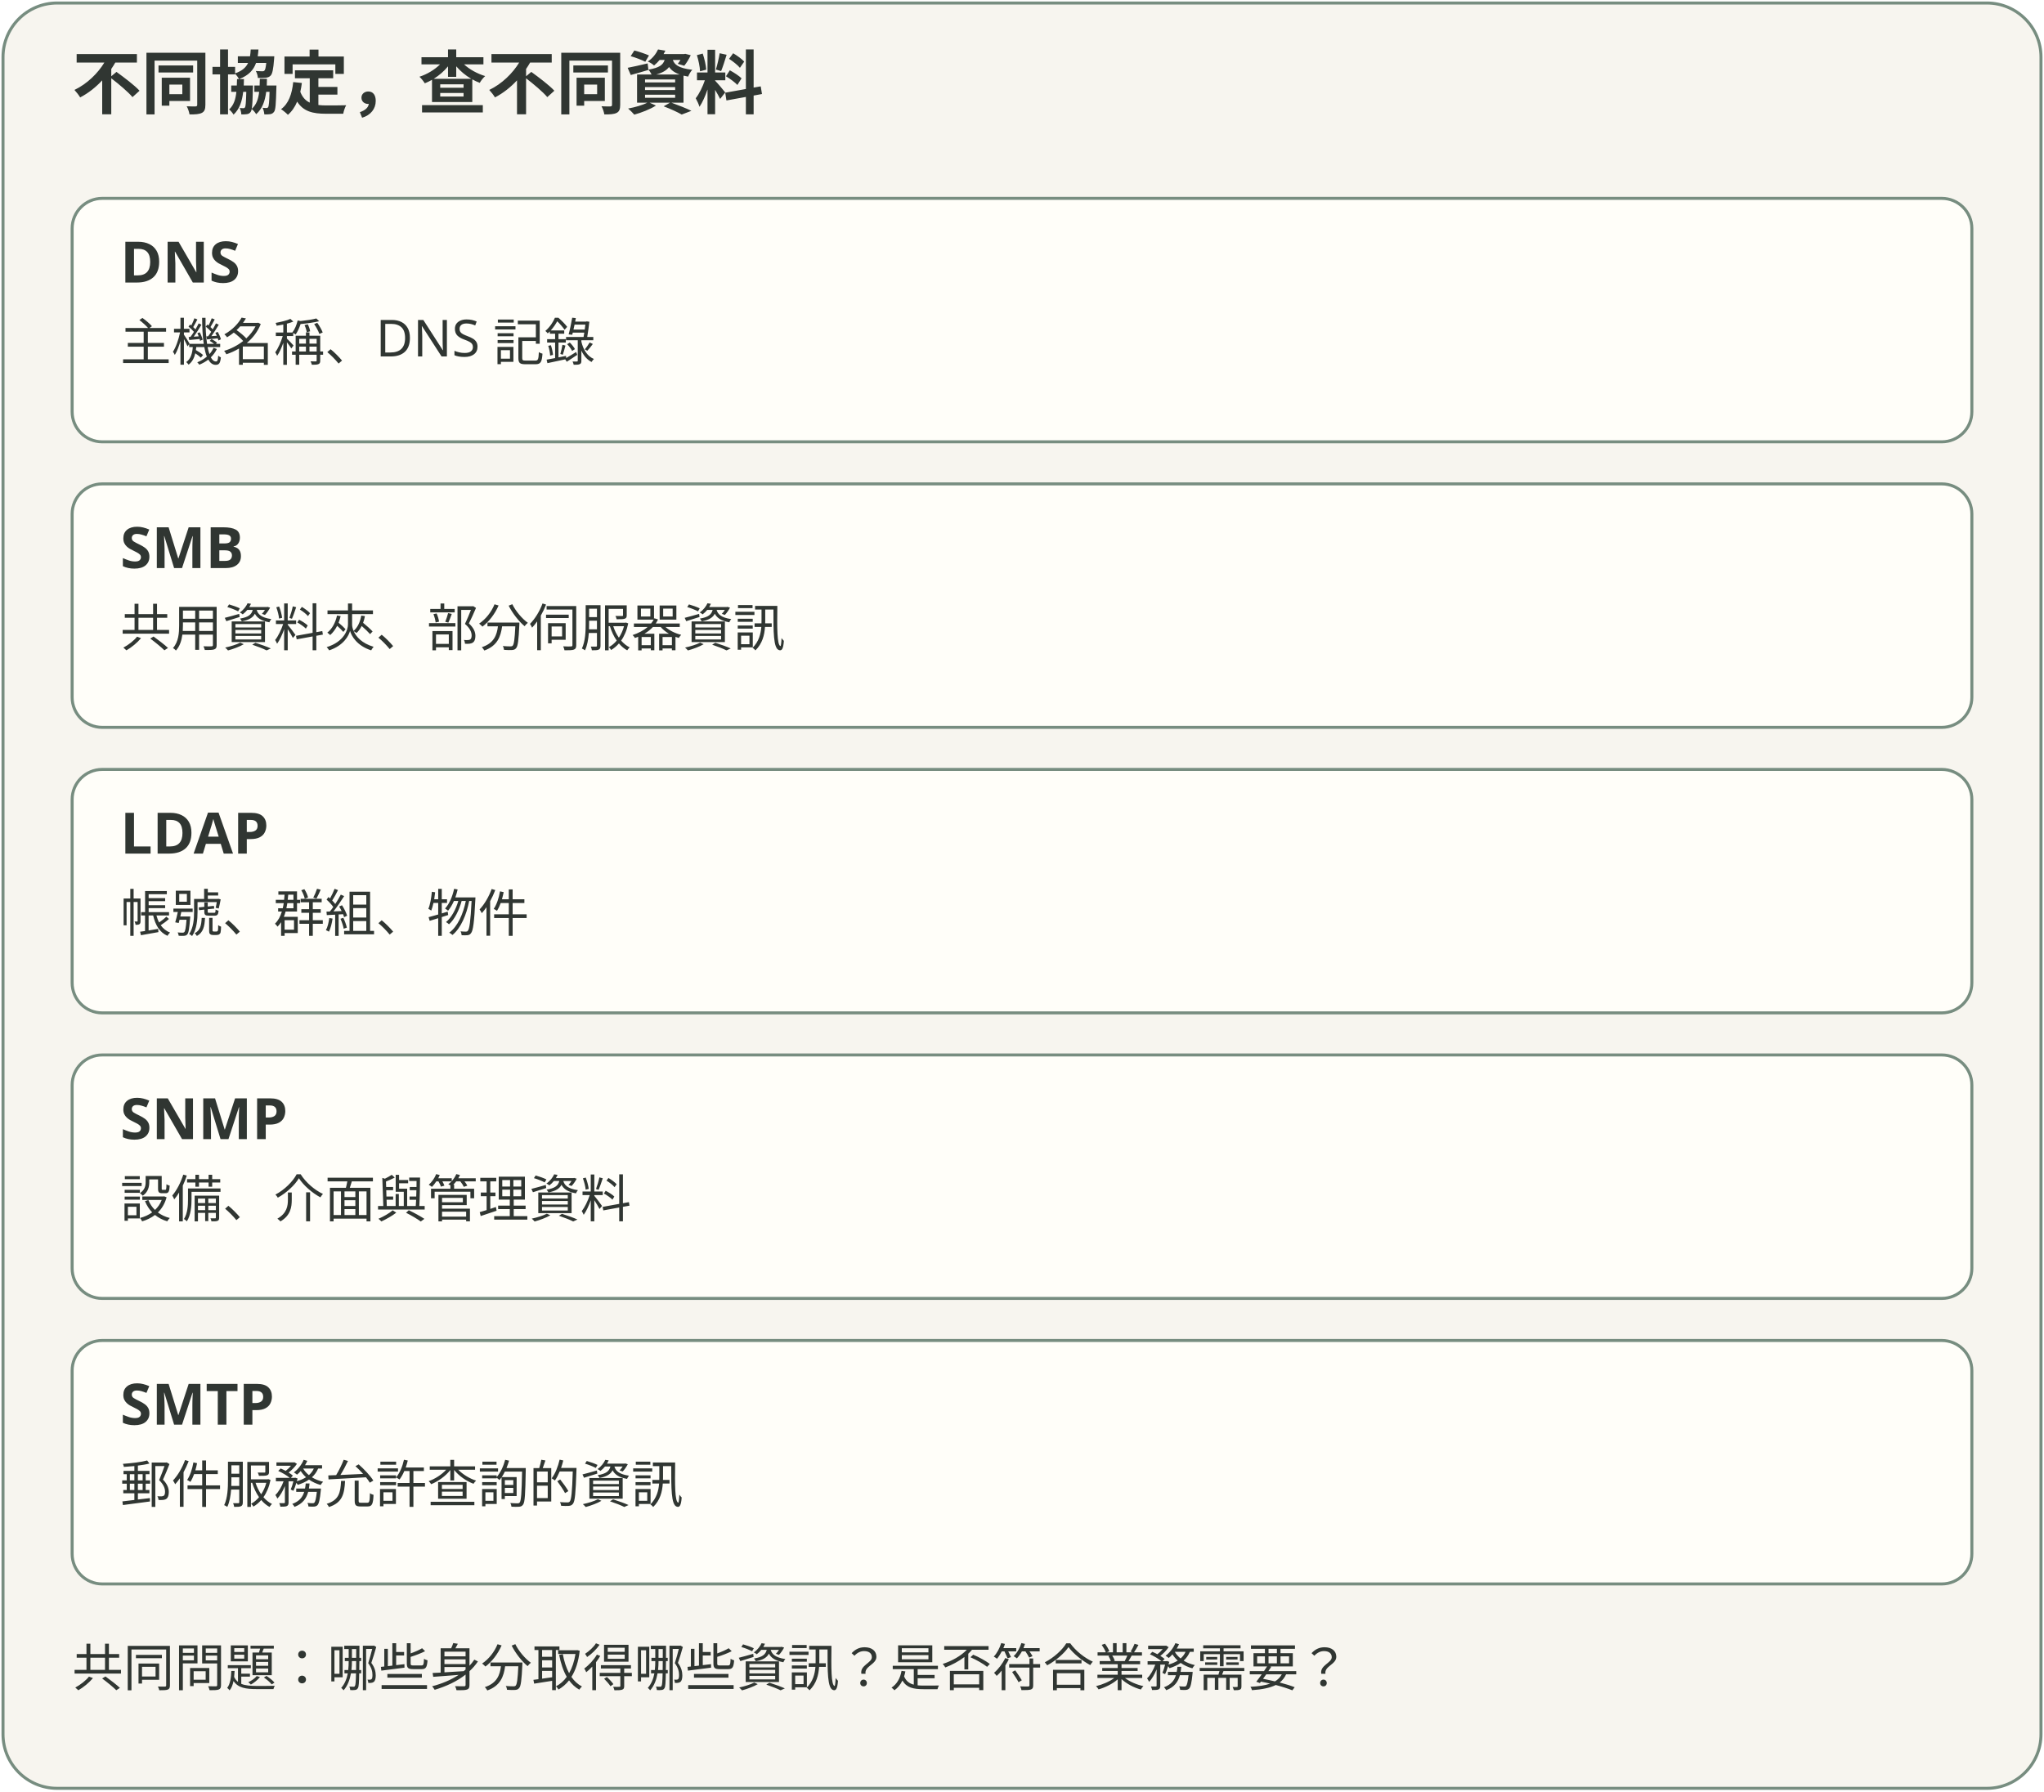
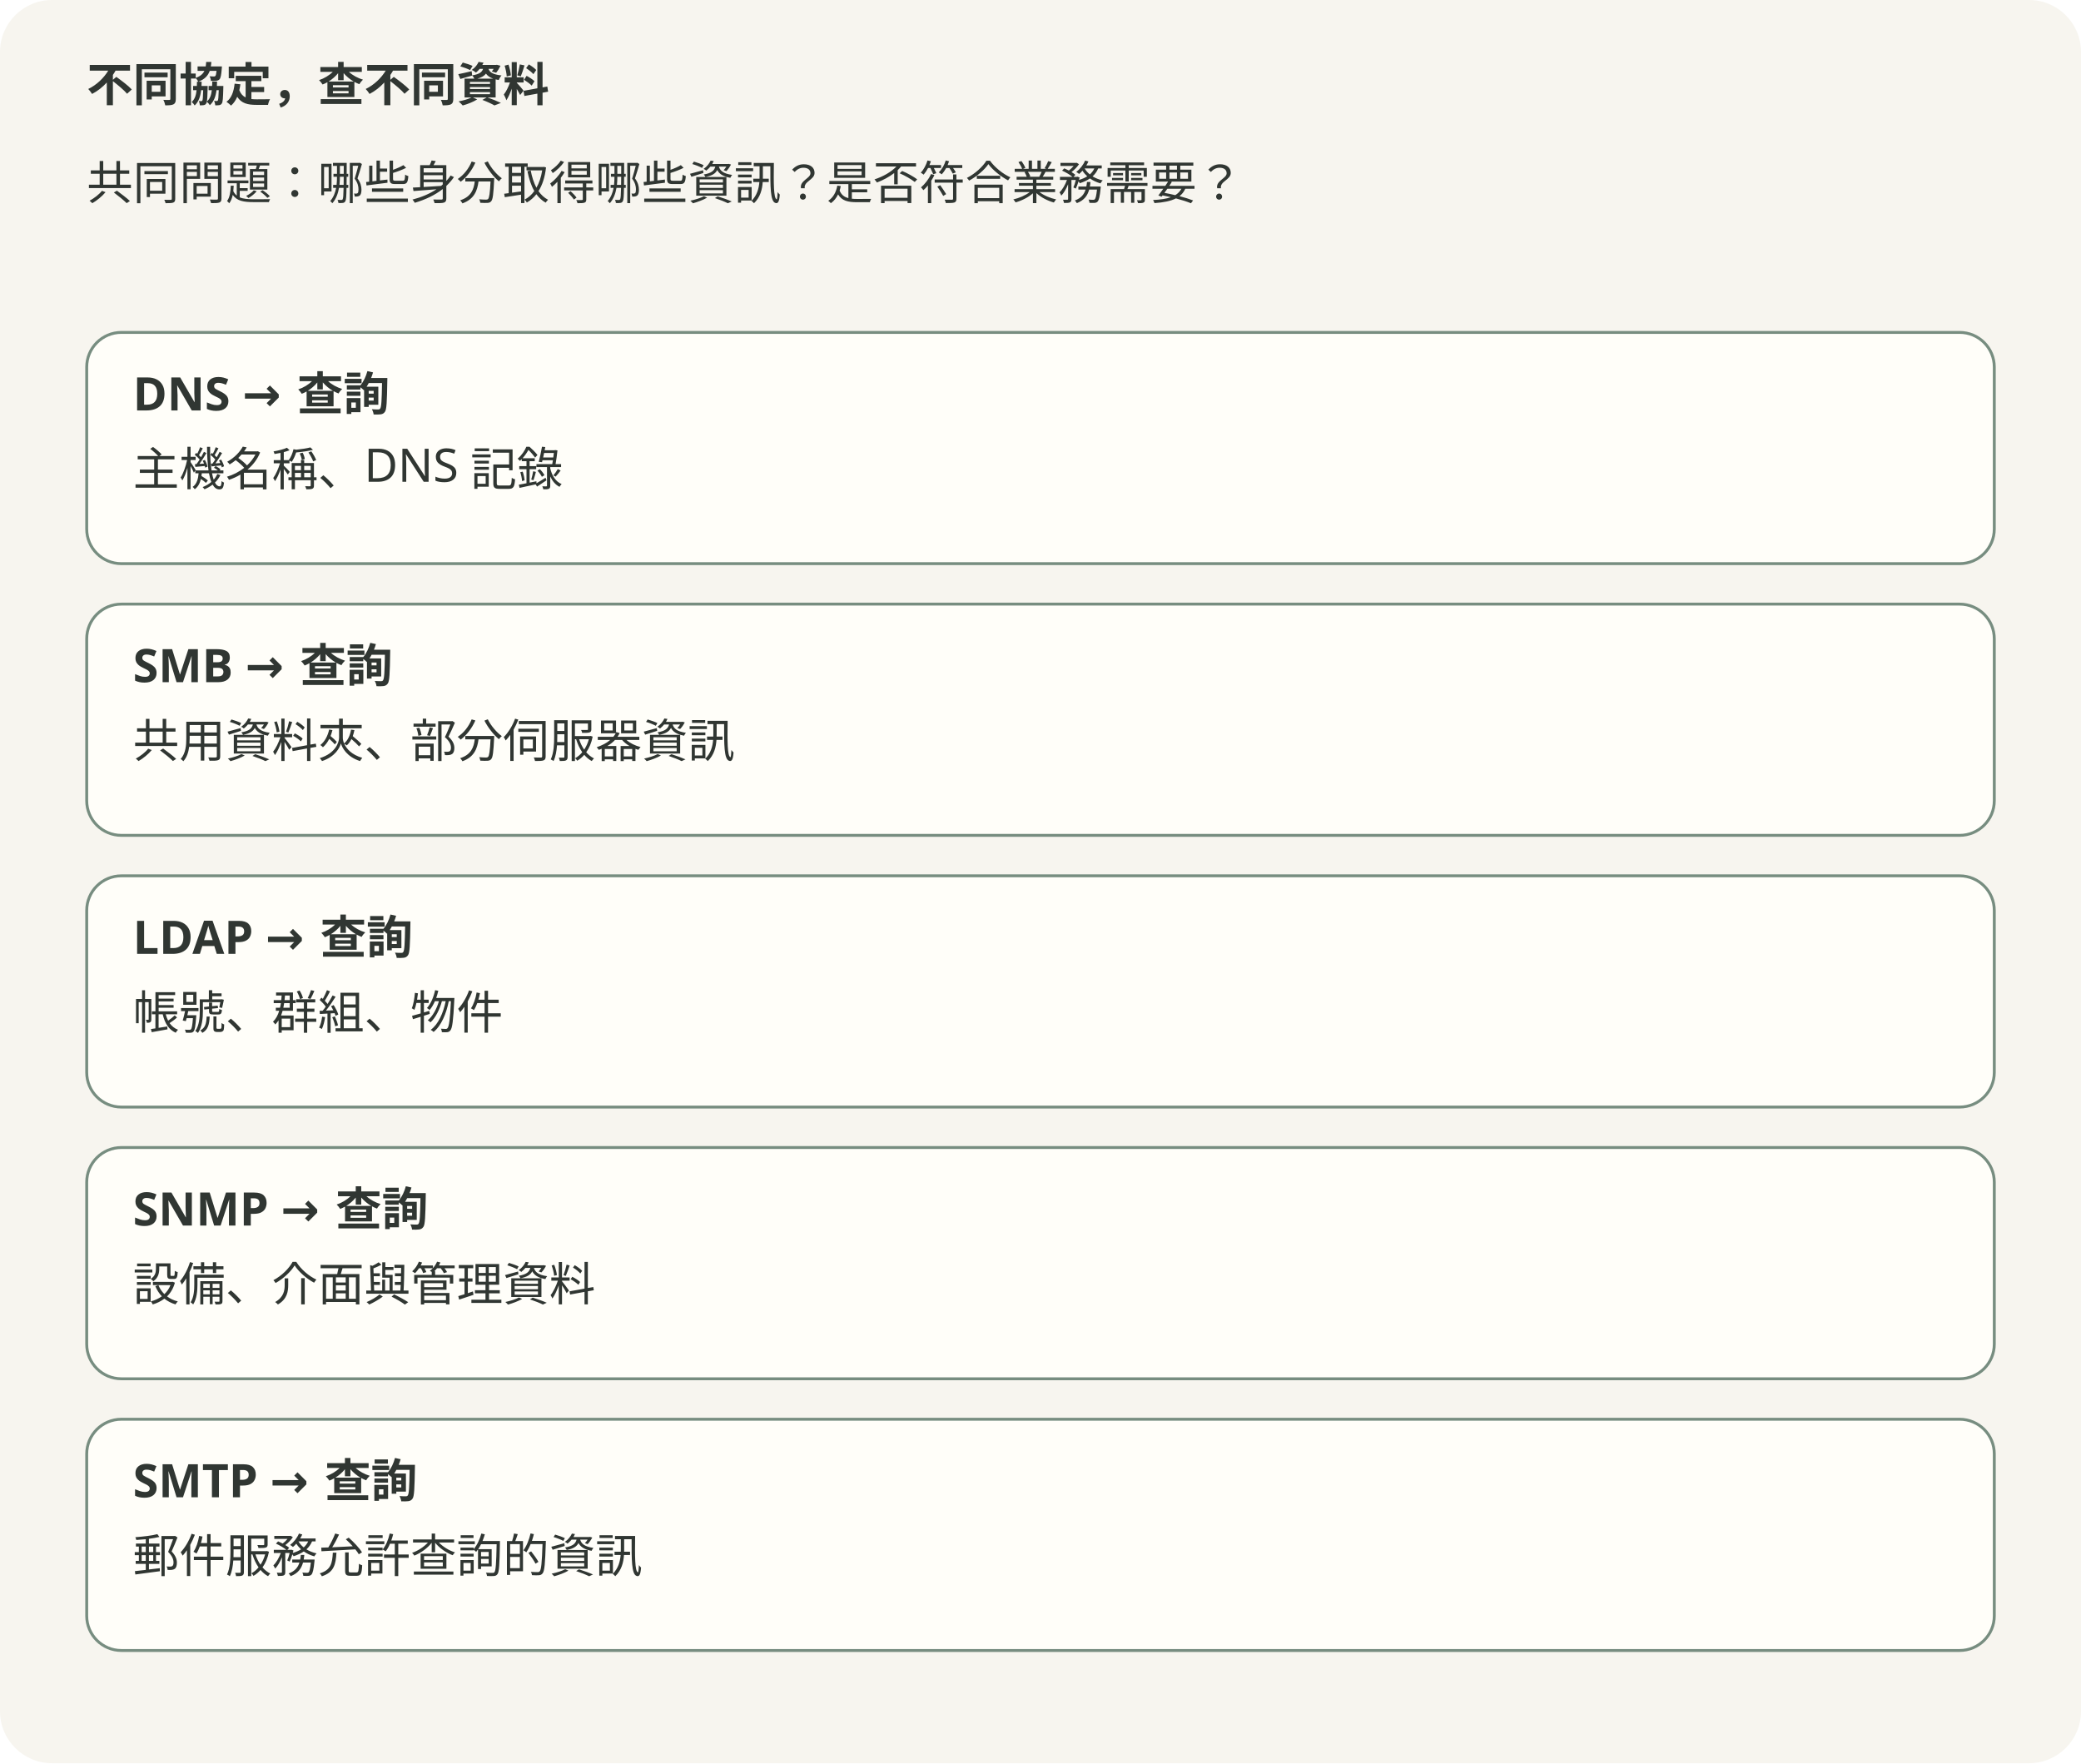
- <svg xmlns="http://www.w3.org/2000/svg" viewBox="0 0 680 596" role="img" aria-labelledby="title desc">
-   <rect x="1" y="1" width="678" height="594" rx="18" fill="#f7f5ef" stroke="#778d80" />
-   <g fill="#303632" font-family="sans-serif">
-     <text x="24" y="36" font-size="23" font-weight="bold">不同協定，查不同資料</text>
-     <rect x="24" y="66" width="632" height="81" rx="10" fill="#fffef9" stroke="#778d80" />
-     <text x="40" y="94" font-size="19" font-weight="bold">DNS</text>
-     <text x="40" y="120" font-size="17">主機名稱、DNS 記錄</text>
-     <rect x="24" y="161" width="632" height="81" rx="10" fill="#fffef9" stroke="#778d80" />
-     <text x="40" y="189" font-size="19" font-weight="bold">SMB</text>
-     <text x="40" y="215" font-size="17">共用資料夾、部分伺服器資訊</text>
-     <rect x="24" y="256" width="632" height="81" rx="10" fill="#fffef9" stroke="#778d80" />
-     <text x="40" y="284" font-size="19" font-weight="bold">LDAP</text>
-     <text x="40" y="310" font-size="17">帳號、群組、物件</text>
-     <rect x="24" y="351" width="632" height="81" rx="10" fill="#fffef9" stroke="#778d80" />
-     <text x="40" y="379" font-size="19" font-weight="bold">SNMP</text>
-     <text x="40" y="405" font-size="17">設備、介面與管理資料</text>
-     <rect x="24" y="446" width="632" height="81" rx="10" fill="#fffef9" stroke="#778d80" />
-     <text x="40" y="474" font-size="19" font-weight="bold">SMTP</text>
-     <text x="40" y="500" font-size="17">郵件服務允許查詢的資訊</text>
-     <text x="24" y="561" font-size="17">共同問題：哪些身分取得哪些資訊？是否符合業務需要？</text>
+ <svg xmlns="http://www.w3.org/2000/svg" width="720" height="610" viewBox="0 0 720 610" role="img" aria-labelledby="title desc">
+   <rect width="720" height="610" rx="18" fill="#f7f5ef" />
+   <g font-family="sans-serif" fill="#303632">
+     <text x="30" y="35" font-size="16" font-weight="650">不同協定，查不同資料</text>
+     <text x="30" y="69" font-size="16" font-weight="400">共同問題：哪些身分取得哪些資訊？是否符合業務需要？</text>
+     <rect x="30" y="115" width="660" height="80" rx="12" fill="#fffef9" stroke="#778d80" />
+     <text x="46" y="142" font-size="16" font-weight="650">DNS → 查詢</text>
+     <text x="46" y="168" font-size="16" font-weight="400">主機名稱、DNS 記錄</text>
+     <rect x="30" y="209" width="660" height="80" rx="12" fill="#fffef9" stroke="#778d80" />
+     <text x="46" y="236" font-size="16" font-weight="650">SMB → 查詢</text>
+     <text x="46" y="262" font-size="16" font-weight="400">共用資料夾、部分伺服器資訊</text>
+     <rect x="30" y="303" width="660" height="80" rx="12" fill="#fffef9" stroke="#778d80" />
+     <text x="46" y="330" font-size="16" font-weight="650">LDAP → 查詢</text>
+     <text x="46" y="356" font-size="16" font-weight="400">帳號、群組、物件</text>
+     <rect x="30" y="397" width="660" height="80" rx="12" fill="#fffef9" stroke="#778d80" />
+     <text x="46" y="424" font-size="16" font-weight="650">SNMP → 查詢</text>
+     <text x="46" y="450" font-size="16" font-weight="400">設備、介面與管理資料</text>
+     <rect x="30" y="491" width="660" height="80" rx="12" fill="#fffef9" stroke="#778d80" />
+     <text x="46" y="518" font-size="16" font-weight="650">SMTP → 查詢</text>
+     <text x="46" y="544" font-size="16" font-weight="400">郵件服務允許查詢的資訊</text>
  </g>
</svg>
